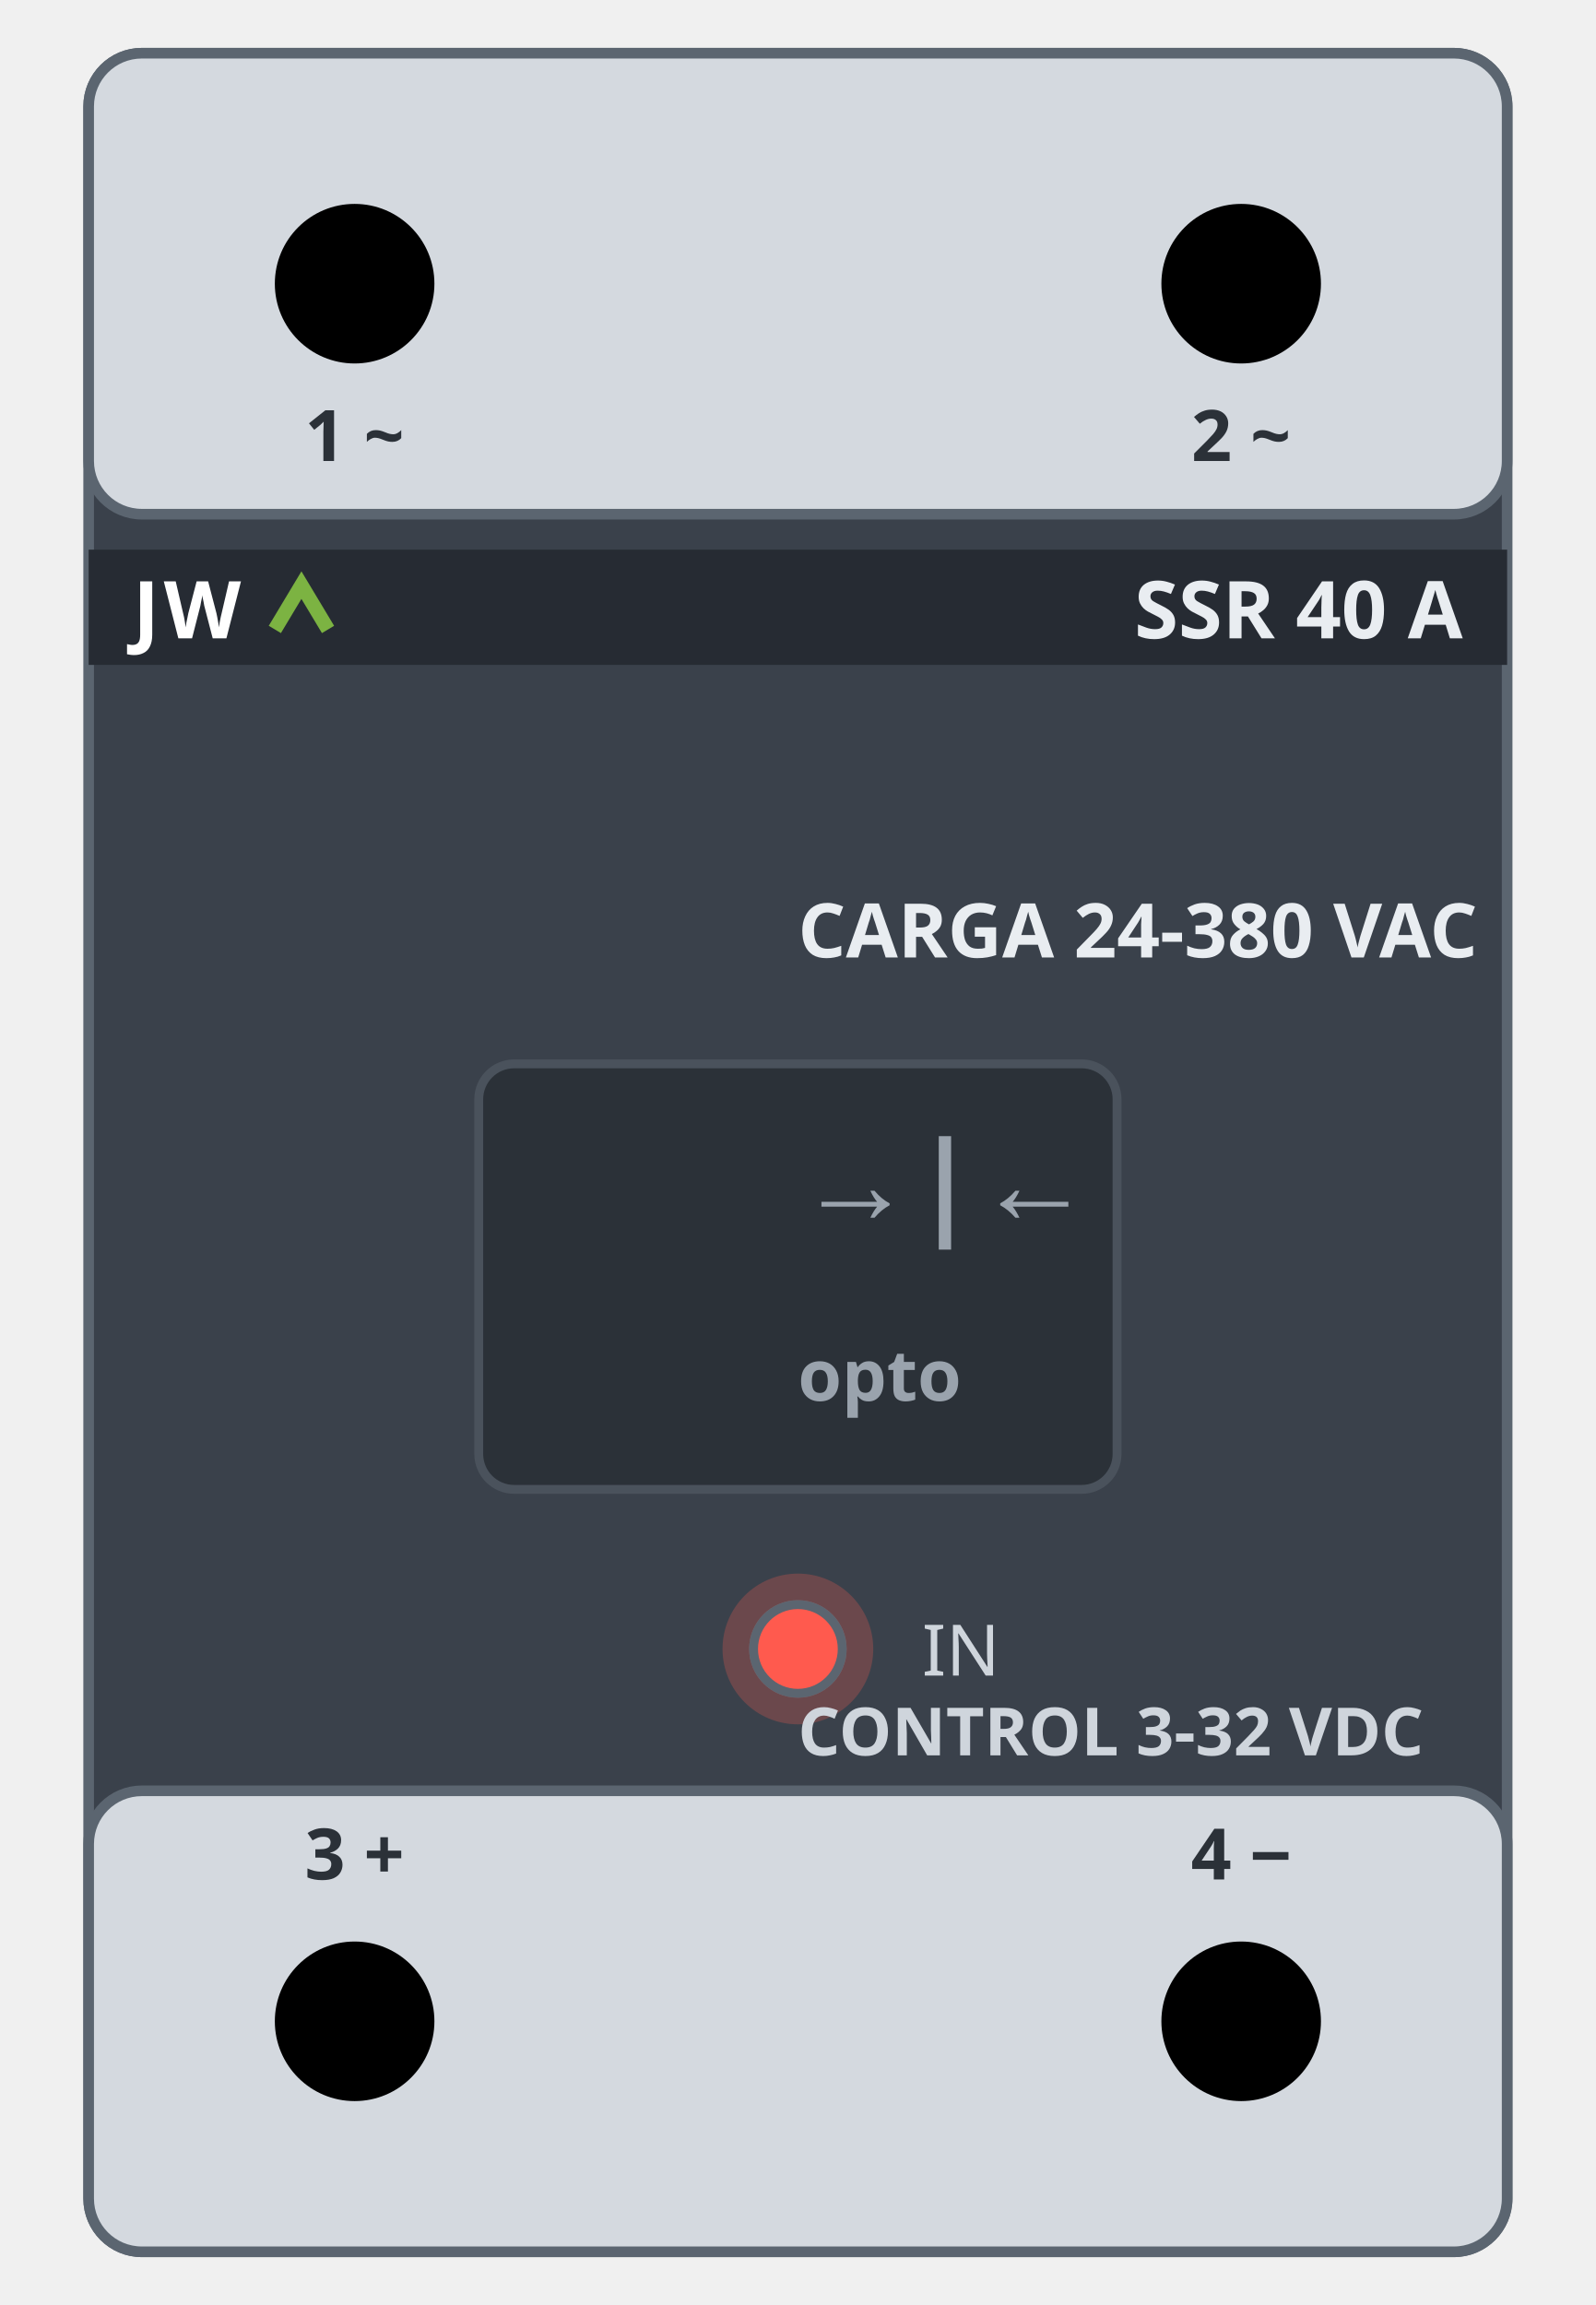
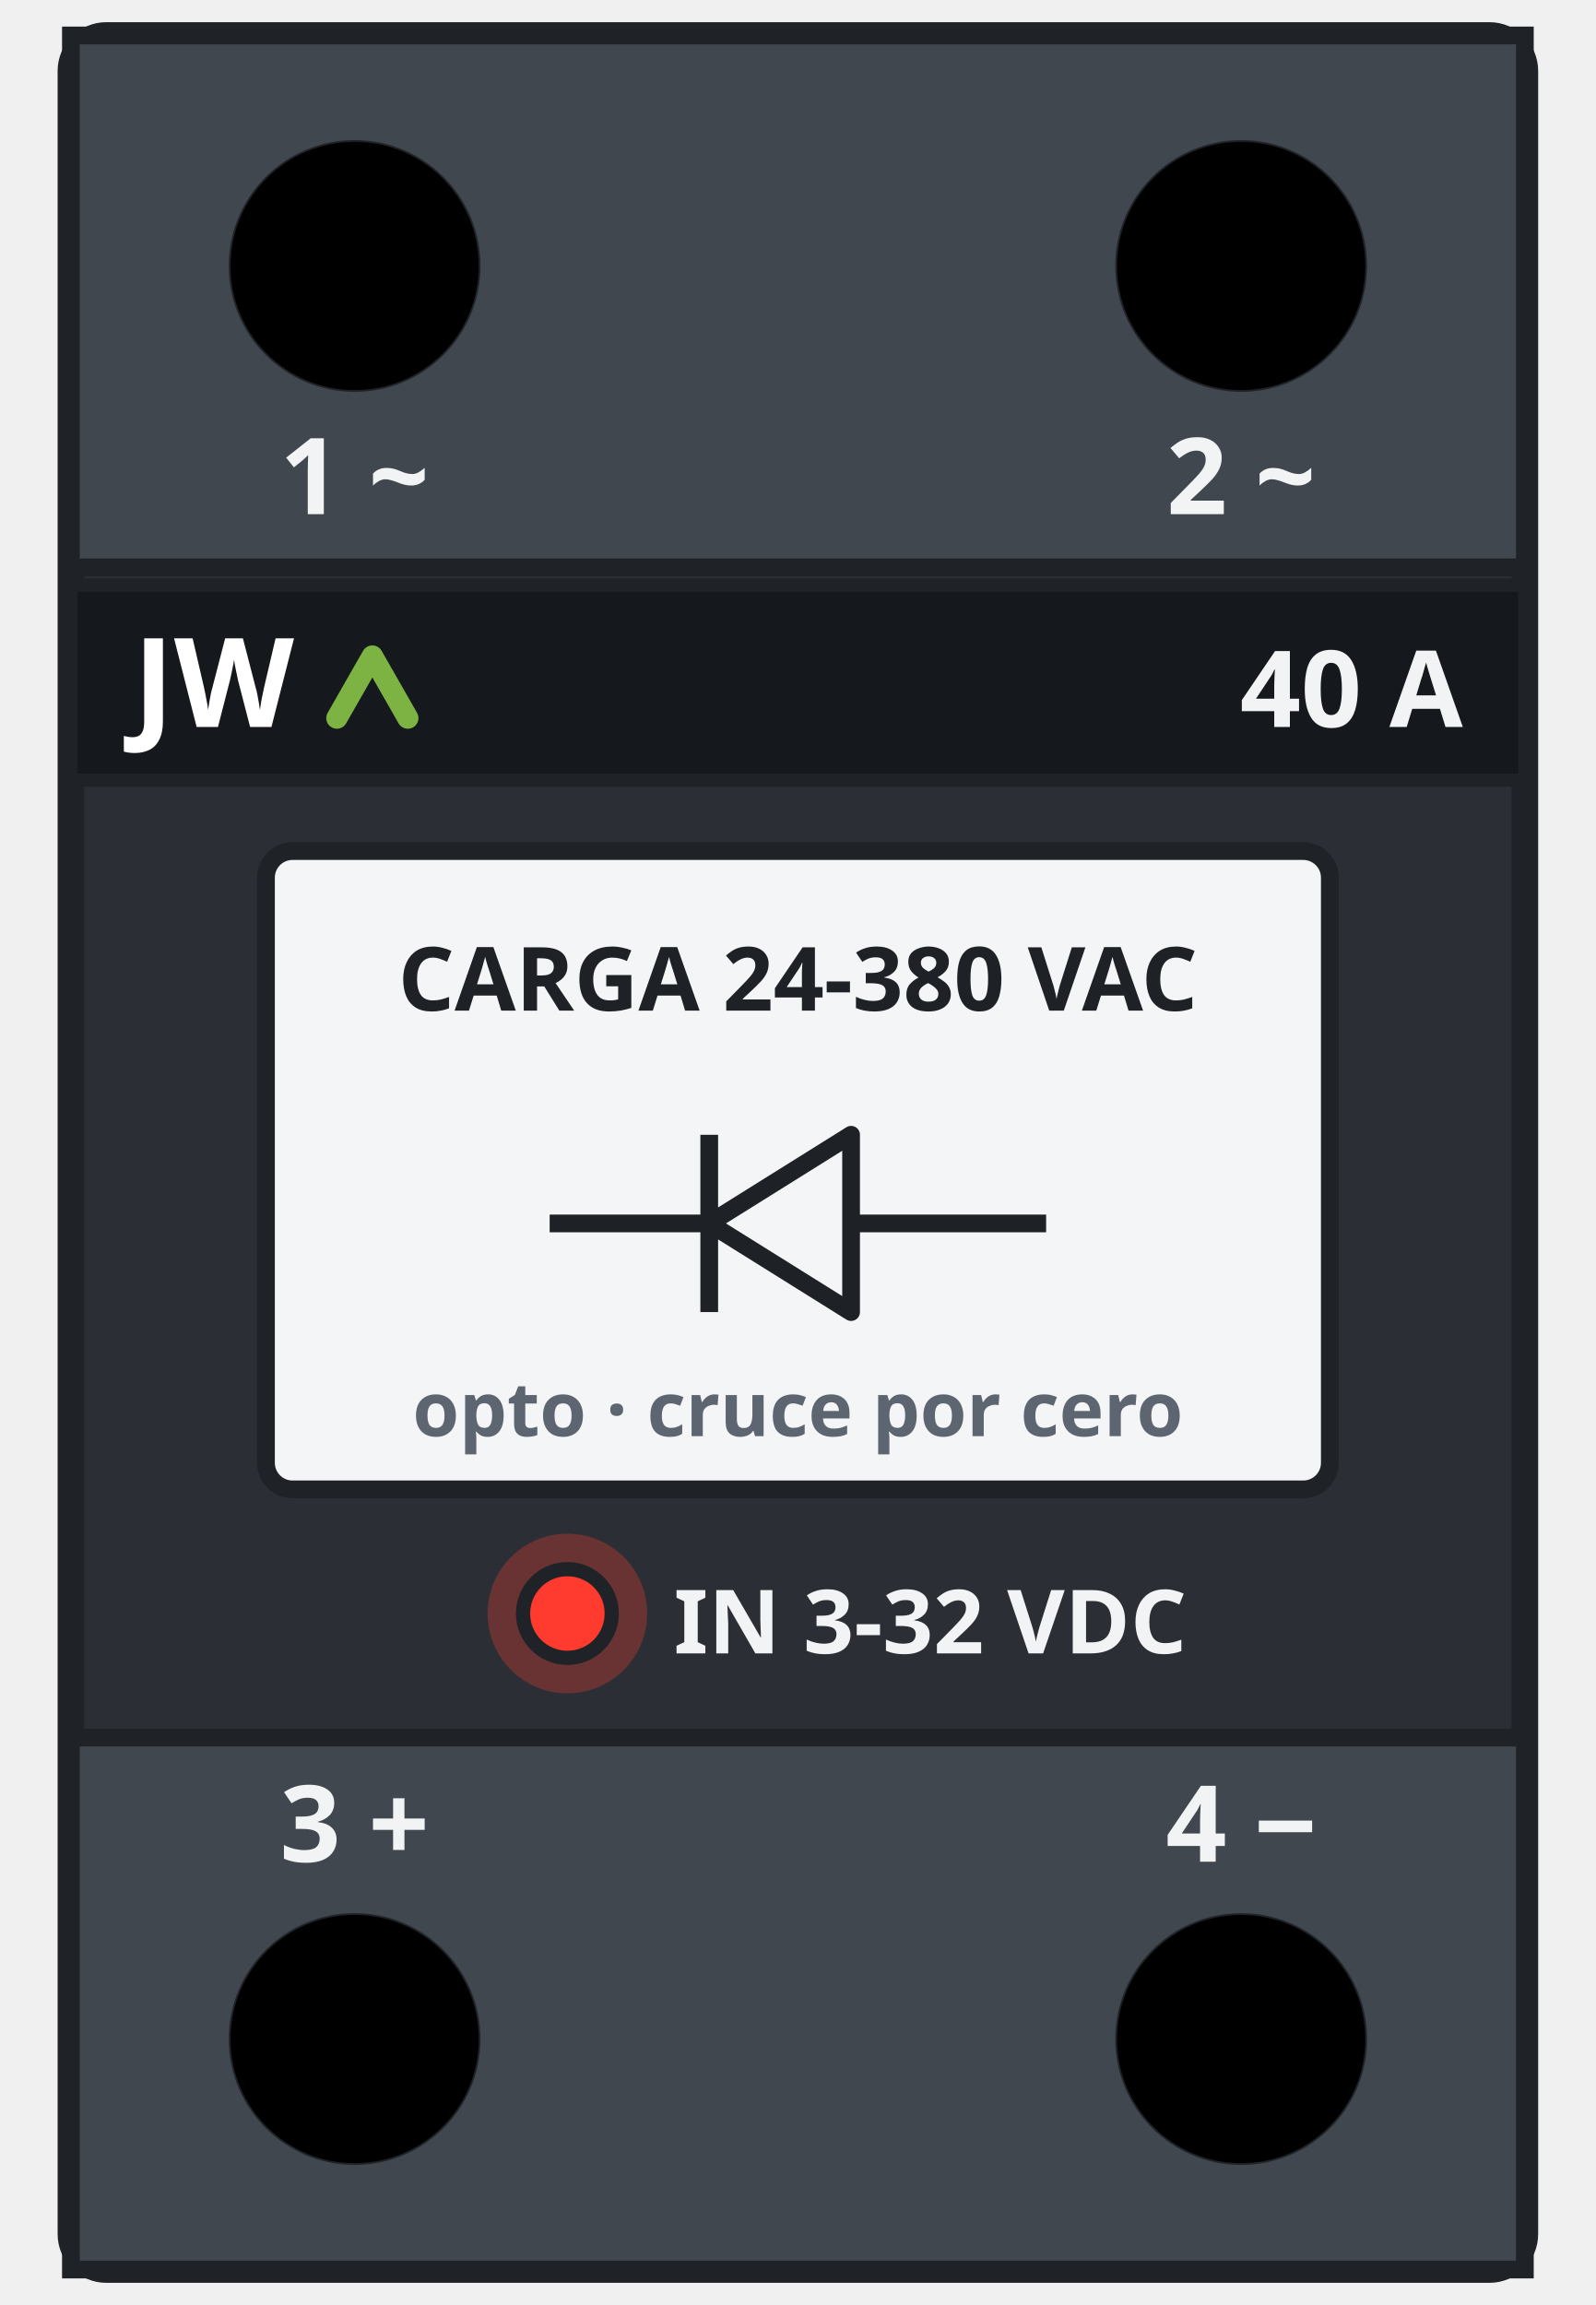
<svg xmlns="http://www.w3.org/2000/svg" viewBox="0 0 180 260" width="180" height="260" font-family="Segoe UI,Noto Sans,Arial,sans-serif">
-   <rect x="10" y="6" width="160" height="248" rx="6" fill="#3a414b" stroke="#5b6570" stroke-width="1.2" />
-   <rect x="10" y="6" width="160" height="52" rx="6" fill="#d4d9df" stroke="#5b6570" stroke-width="1.2" />
-   <rect x="10" y="202" width="160" height="52" rx="6" fill="#d4d9df" stroke="#5b6570" stroke-width="1.2" />
-   <circle cx="40" cy="32" r="8" fill="#f4f6f8" stroke="#5b6570" stroke-width="1.2" />
-   <circle cx="40" cy="32" r="5.8" fill="none" stroke="#c9cfd6" stroke-width="1" />
-   <path d="M36.0 32h8 M40 28.0v8" fill="none" stroke="#39414b" stroke-width="1.8" stroke-linecap="round" />
-   <circle class="jw-term" data-term="1" cx="40" cy="32" r="9" />
-   <text x="40" y="52" font-size="8" font-weight="700" fill="#2b3138" text-anchor="middle">1  ~</text>
-   <circle cx="140" cy="32" r="8" fill="#f4f6f8" stroke="#5b6570" stroke-width="1.2" />
-   <circle cx="140" cy="32" r="5.8" fill="none" stroke="#c9cfd6" stroke-width="1" />
-   <path d="M136.0 32h8 M140 28.0v8" fill="none" stroke="#39414b" stroke-width="1.8" stroke-linecap="round" />
-   <circle class="jw-term" data-term="2" cx="140" cy="32" r="9" />
-   <text x="140" y="52" font-size="8" font-weight="700" fill="#2b3138" text-anchor="middle">2  ~</text>
-   <circle cx="40" cy="228" r="8" fill="#f4f6f8" stroke="#5b6570" stroke-width="1.2" />
-   <circle cx="40" cy="228" r="5.8" fill="none" stroke="#c9cfd6" stroke-width="1" />
-   <path d="M36.0 228h8 M40 224.0v8" fill="none" stroke="#39414b" stroke-width="1.8" stroke-linecap="round" />
-   <circle class="jw-term" data-term="3" cx="40" cy="228" r="9" />
-   <text x="40" y="212" font-size="8" font-weight="700" fill="#2b3138" text-anchor="middle">3  +</text>
-   <circle cx="140" cy="228" r="8" fill="#f4f6f8" stroke="#5b6570" stroke-width="1.2" />
-   <circle cx="140" cy="228" r="5.8" fill="none" stroke="#c9cfd6" stroke-width="1" />
-   <path d="M136.0 228h8 M140 224.0v8" fill="none" stroke="#39414b" stroke-width="1.8" stroke-linecap="round" />
-   <circle class="jw-term" data-term="4" cx="140" cy="228" r="9" />
-   <text x="140" y="212" font-size="8" font-weight="700" fill="#2b3138" text-anchor="middle">4  −</text>
-   <rect x="10" y="62" width="160" height="13" fill="#262b33" />
-   <text x="15" y="72" font-size="9" font-weight="800" fill="#fff" text-anchor="start" letter-spacing=".5">JW</text>
-   <path d="M31 71 l3 -5 l3 5" fill="none" stroke="#7cb342" stroke-width="1.6" />
-   <text x="165" y="72" font-size="9" font-weight="700" fill="#e9edf1" text-anchor="end">SSR 40 A</text>
-   <text x="90" y="108" font-size="8.5" font-weight="700" fill="#e9edf1" text-anchor="700">CARGA 24-380 VAC</text>
-   <rect x="54" y="120" width="72" height="48" rx="4" fill="#2b3138" stroke="#4a525c" stroke-width="1" />
-   <text x="90" y="138" font-size="13" font-weight="700" fill="#9aa3ad" text-anchor="700">→|←</text>
-   <text x="90" y="158" font-size="8" font-weight="700" fill="#9aa3ad" text-anchor="600">opto</text>
-   <circle cx="90" cy="186" r="5" fill="#4a5058" stroke="#5b6570" stroke-width="1" />
+   <rect x="8" y="4" width="164" height="252" rx="4" fill="#2b2f35" stroke="#1f2328" stroke-width="3" />
+   <rect x="8" y="4" width="164" height="60" fill="#41474f" stroke="#1f2328" stroke-width="2" />
+   <rect x="8" y="196" width="164" height="60" fill="#41474f" stroke="#1f2328" stroke-width="2" />
+   <circle cx="40" cy="30" r="13" fill="#fbfbfc" stroke="#1f2328" stroke-width="2.4" />
+   <circle cx="40" cy="30" r="9.8" fill="none" stroke="#a3aab2" stroke-width="1.2" />
+   <path d="M32.9 30h14.3 M40 22.9v14.3" fill="none" stroke="#2a2e33" stroke-width="3.4" stroke-linecap="round" />
+   <circle class="jw-term" data-term="1" cx="40" cy="30" r="14" />
+   <text x="40" y="58" font-size="12" font-weight="900" fill="#f1f3f5" text-anchor="middle">1 ~</text>
+   <circle cx="140" cy="30" r="13" fill="#fbfbfc" stroke="#1f2328" stroke-width="2.4" />
+   <circle cx="140" cy="30" r="9.8" fill="none" stroke="#a3aab2" stroke-width="1.2" />
+   <path d="M132.8 30h14.3 M140 22.9v14.3" fill="none" stroke="#2a2e33" stroke-width="3.4" stroke-linecap="round" />
+   <circle class="jw-term" data-term="2" cx="140" cy="30" r="14" />
+   <text x="140" y="58" font-size="12" font-weight="900" fill="#f1f3f5" text-anchor="middle">2 ~</text>
+   <circle cx="40" cy="230" r="13" fill="#fbfbfc" stroke="#1f2328" stroke-width="2.4" />
+   <circle cx="40" cy="230" r="9.8" fill="none" stroke="#a3aab2" stroke-width="1.2" />
+   <path d="M32.9 230h14.3 M40 222.8v14.3" fill="none" stroke="#2a2e33" stroke-width="3.4" stroke-linecap="round" />
+   <circle class="jw-term" data-term="3" cx="40" cy="230" r="14" data-side="b" />
+   <text x="40" y="210" font-size="12" font-weight="900" fill="#f1f3f5" text-anchor="middle">3 +</text>
+   <circle cx="140" cy="230" r="13" fill="#fbfbfc" stroke="#1f2328" stroke-width="2.4" />
+   <circle cx="140" cy="230" r="9.8" fill="none" stroke="#a3aab2" stroke-width="1.2" />
+   <path d="M132.8 230h14.3 M140 222.8v14.3" fill="none" stroke="#2a2e33" stroke-width="3.4" stroke-linecap="round" />
+   <circle class="jw-term" data-term="4" cx="140" cy="230" r="14" data-side="b" />
+   <text x="140" y="210" font-size="12" font-weight="900" fill="#f1f3f5" text-anchor="middle">4 −</text>
+   <rect x="8" y="66" width="164" height="22" fill="#15181c" stroke="#1f2328" stroke-width="1.5" />
+   <text x="15" y="82" font-size="14" font-weight="900" fill="#fff" text-anchor="start">JW</text>
+   <path d="M38 81 l4 -7 l4 7" fill="none" stroke="#7cb342" stroke-width="2.4" stroke-linecap="round" stroke-linejoin="round" />
+   <text x="165" y="82" font-size="12" font-weight="800" fill="#f1f3f5" text-anchor="end">40 A</text>
+   <rect x="30" y="96" width="120" height="72" rx="3" fill="#f4f5f7" stroke="#1f2328" stroke-width="2" />
+   <text x="90" y="114" font-size="10" font-weight="900" fill="#1e2226" text-anchor="middle">CARGA 24-380 VAC</text>
+   <path d="M62 138 H80 M80 128 V148 M80 138 L96 128 V148 Z M96 138 H118" fill="none" stroke="#1e2226" stroke-width="2" stroke-linejoin="round" />
+   <text x="90" y="162" font-size="8.5" font-weight="800" fill="#5d6670" text-anchor="middle">opto · cruce por cero</text>
+   <circle cx="64" cy="182" r="5" fill="#3d434b" stroke="#1f2328" stroke-width="1.6" />
  <g data-show="out.input">
-     <circle cx="90" cy="186" r="8.5" fill="#ff5a4e" stroke="none" stroke-width="0" opacity=".25" />
-     <circle cx="90" cy="186" r="5" fill="#ff5a4e" stroke="#5b6570" stroke-width="1" />
+     <circle cx="64" cy="182" r="9" fill="#ff3b30" stroke="none" stroke-width="0" opacity=".3" />
+     <circle cx="64" cy="182" r="5" fill="#ff3b30" stroke="#1f2328" stroke-width="1.6" />
  </g>
-   <text x="104" y="189" font-size="8" font-weight="start" fill="#cfd5dc" text-anchor="700">IN</text>
-   <text x="90" y="198" font-size="7.5" font-weight="700" fill="#cfd5dc" text-anchor="700">CONTROL 3-32 VDC</text>
+   <text x="76" y="186.5" font-size="10" font-weight="800" fill="#f1f3f5" text-anchor="start">IN 3-32 VDC</text>
</svg>
